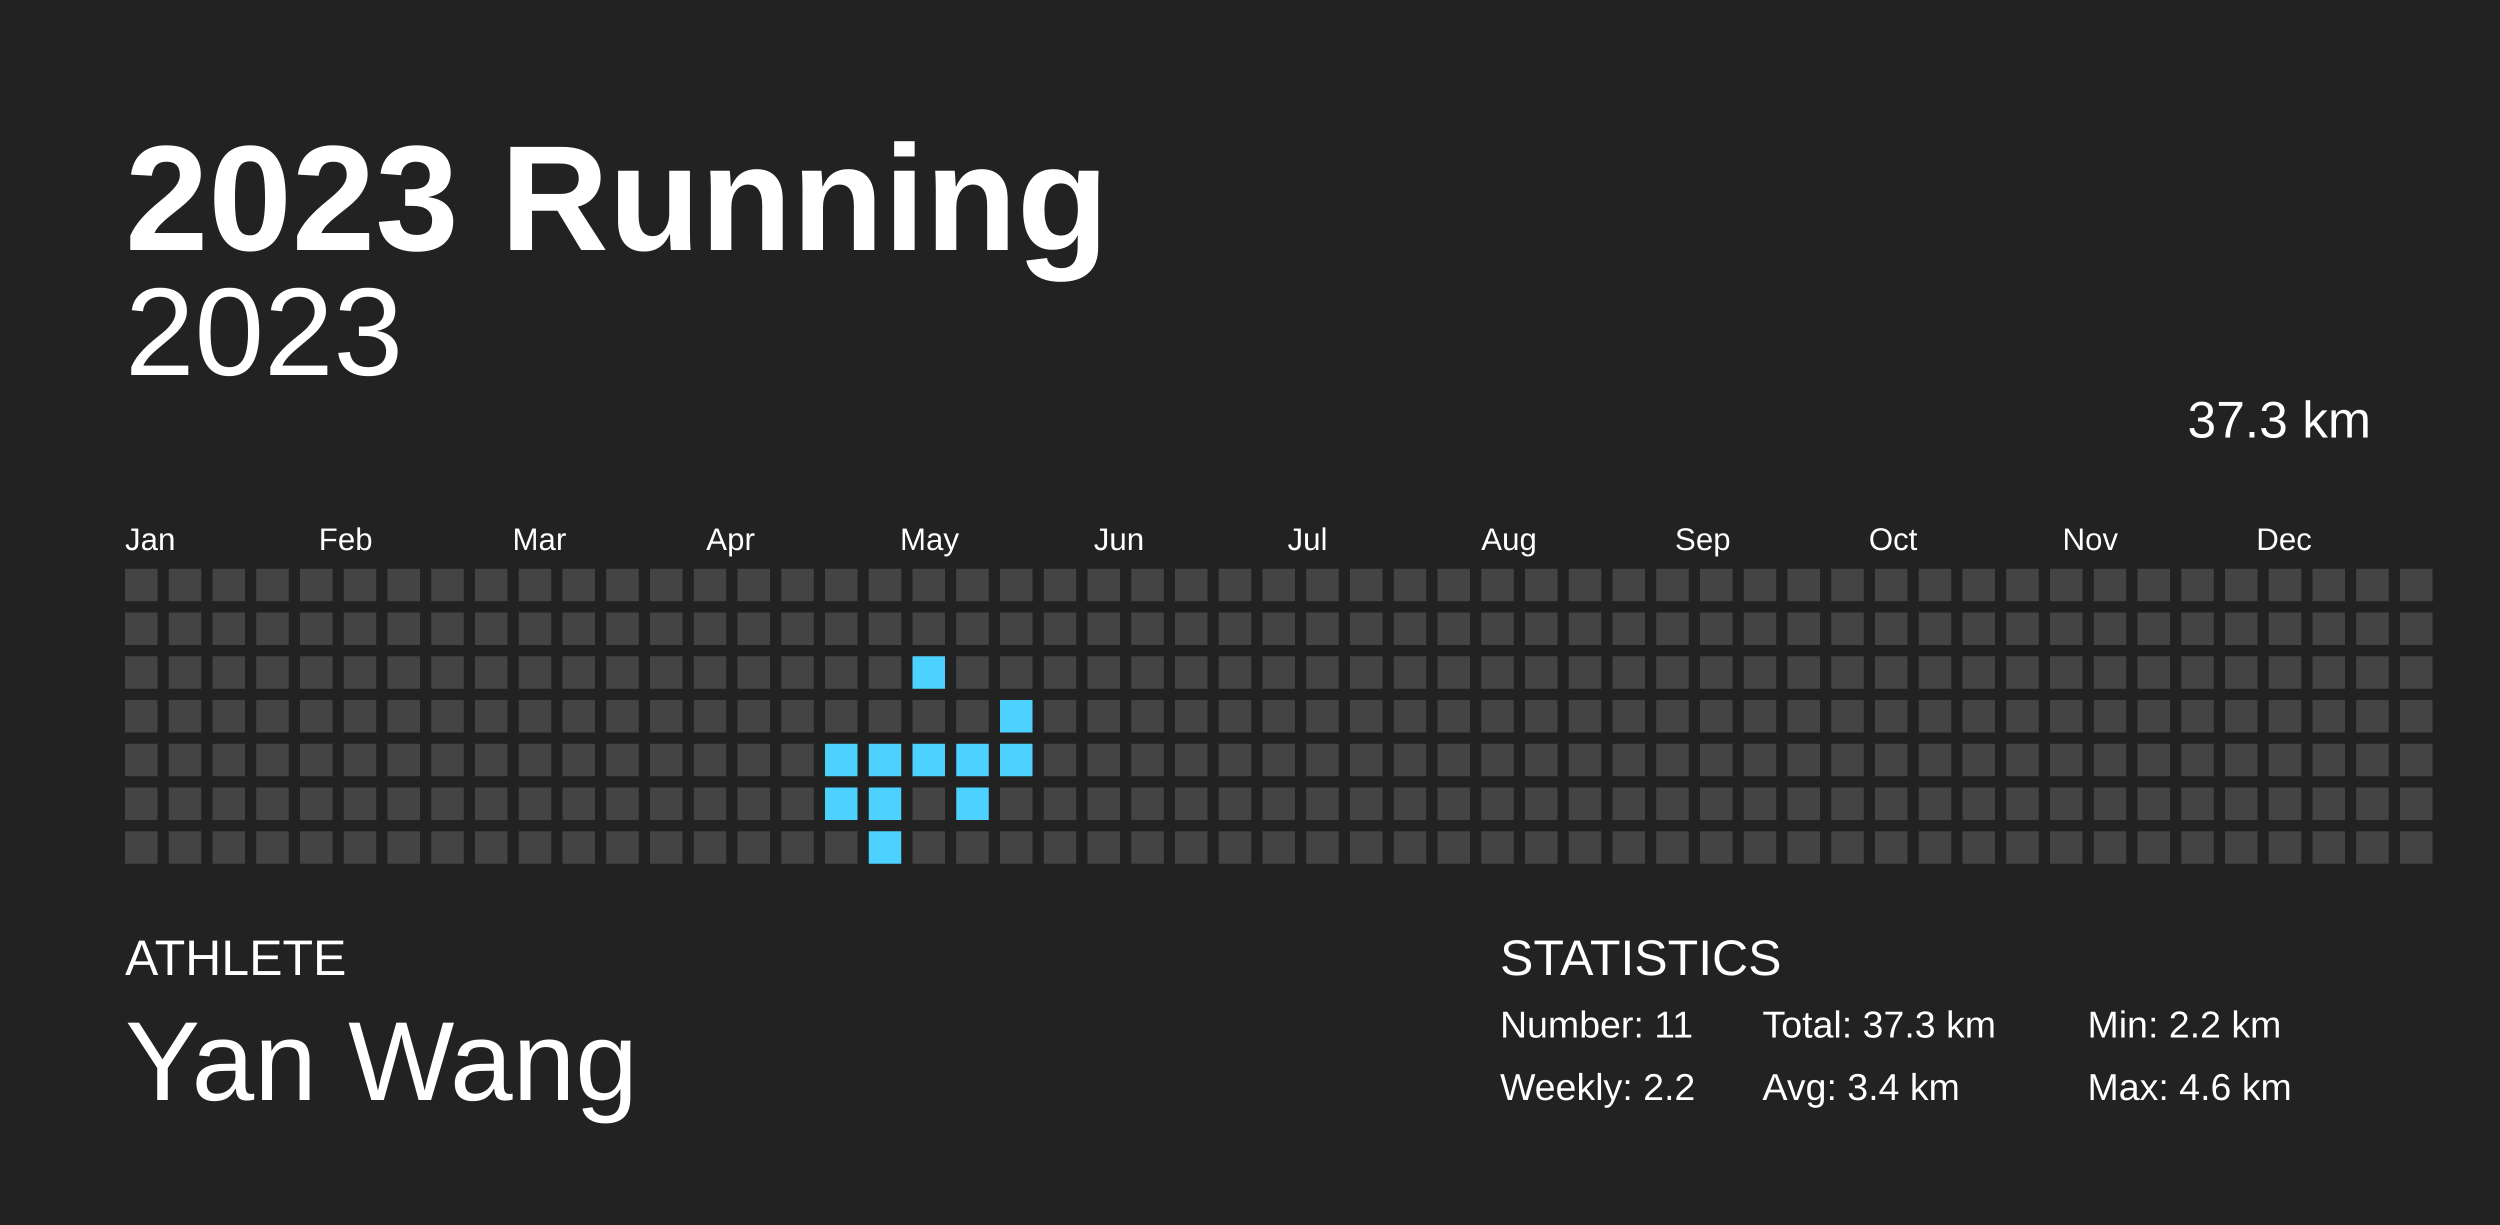
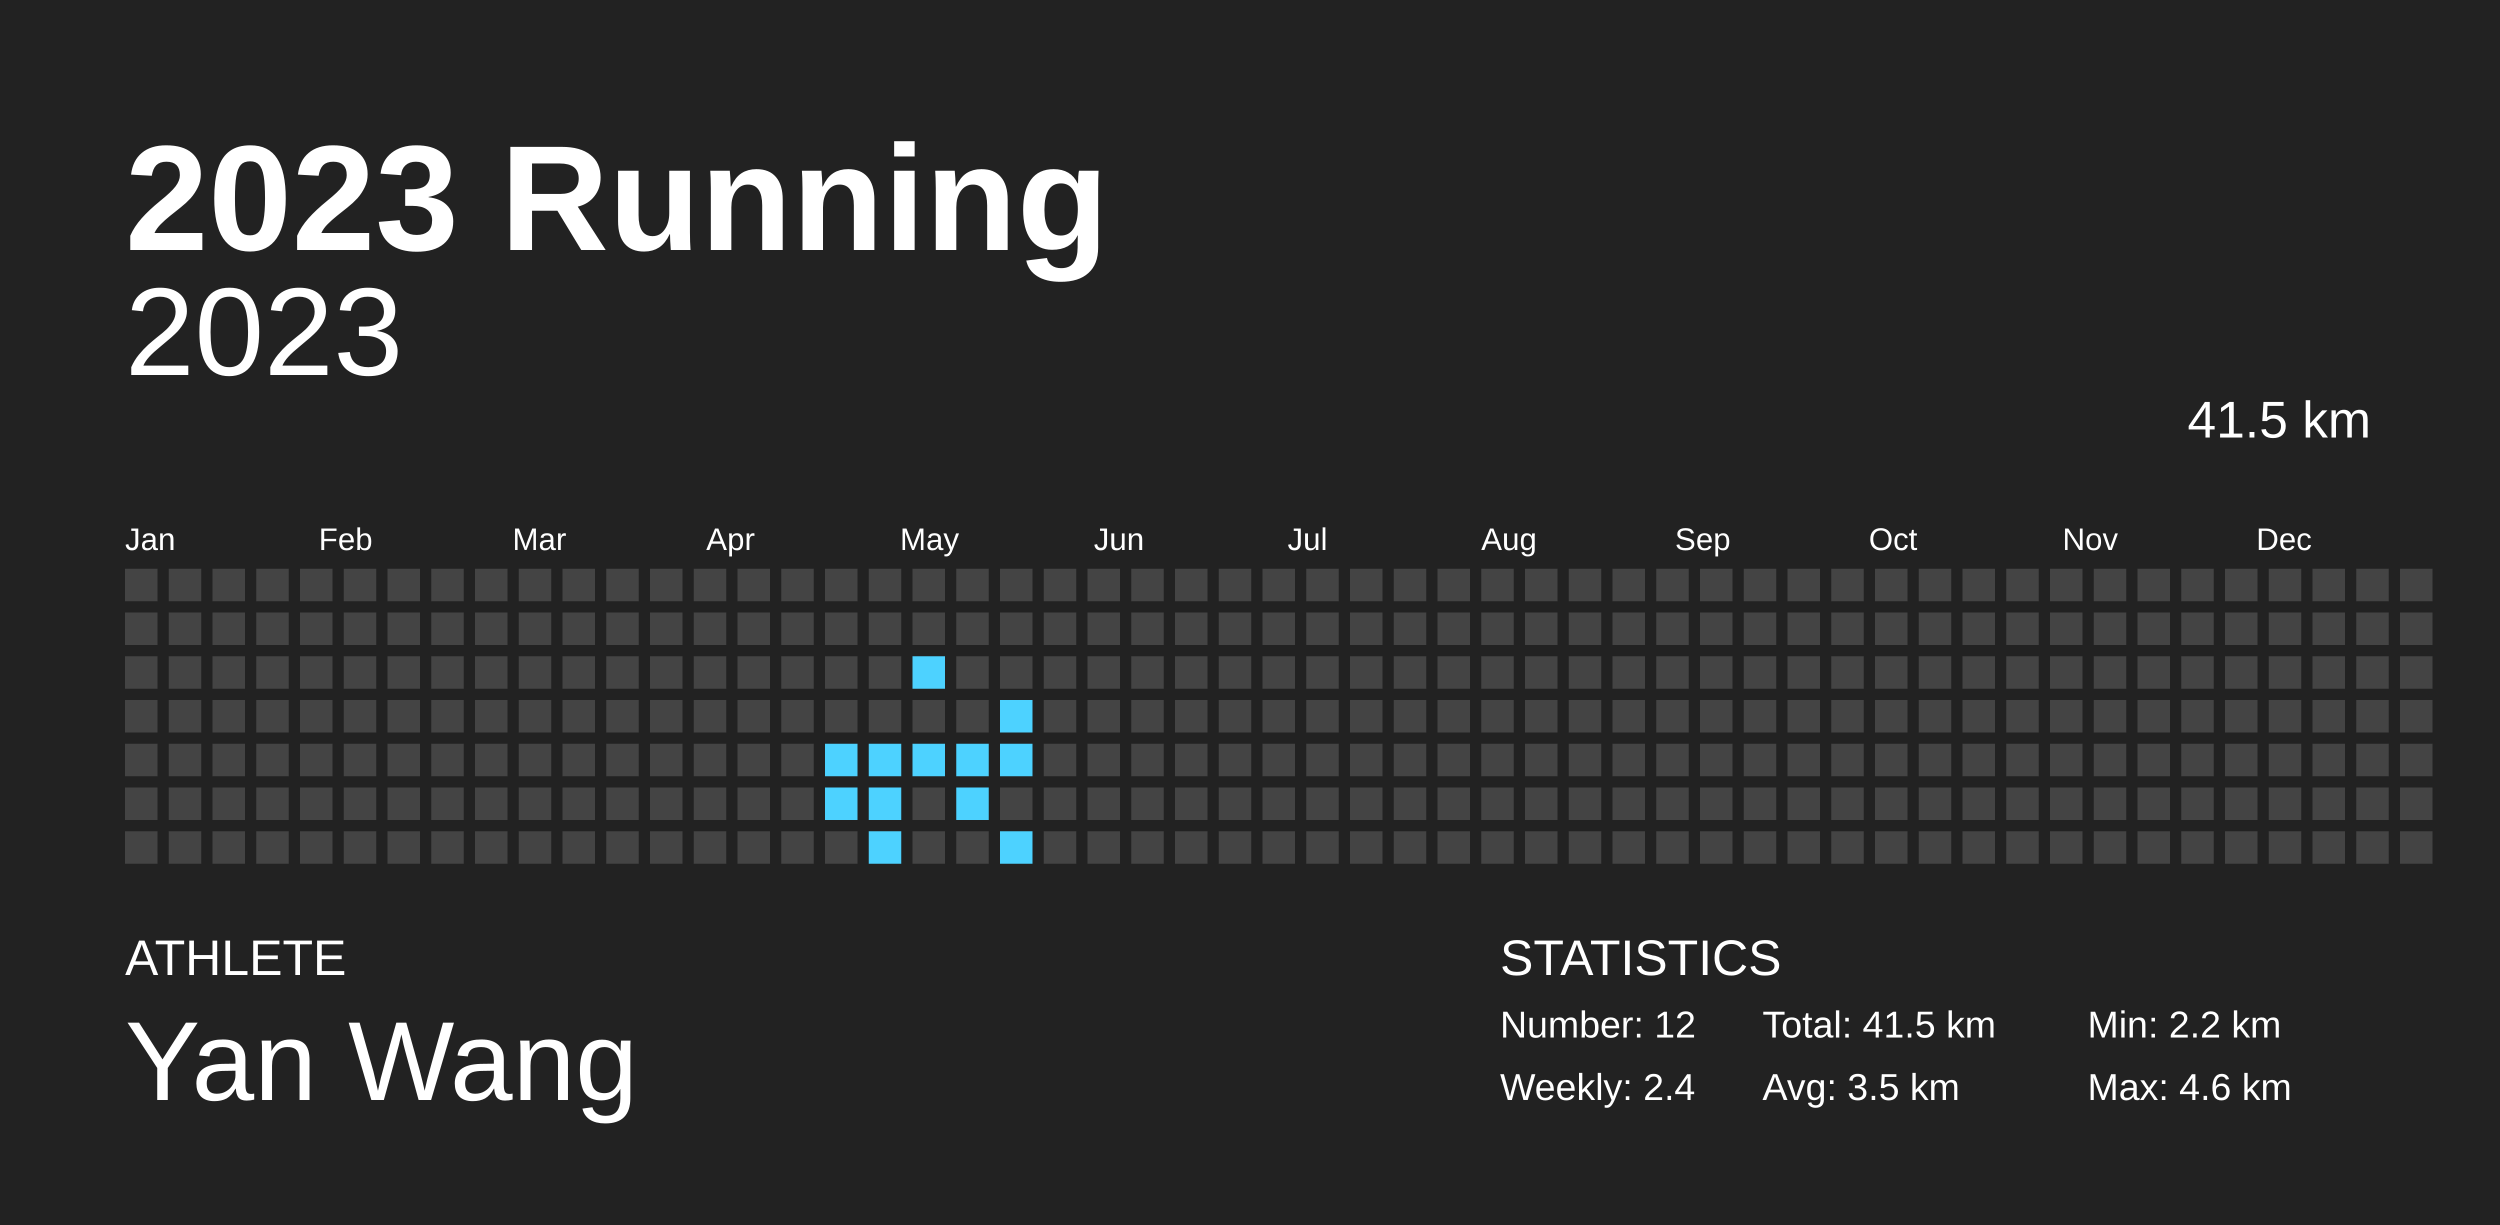
<svg xmlns="http://www.w3.org/2000/svg" baseProfile="full" height="98mm" version="1.1" viewBox="0,0,200,98" width="200mm">
  <defs />
  <rect fill="#222222" height="98" width="200" x="0" y="0" />
  <text fill="#FFFFFF" style="font-size:12px; font-family:Arial; font-weight:bold;" x="10" y="20">2023 Running</text>
  <text fill="#FFFFFF" style="font-size:4px; font-family:Arial" x="10" y="78">ATHLETE</text>
  <text fill="#FFFFFF" style="font-size:9px; font-family:Arial" x="10" y="88">Yan Wang</text>
  <text fill="#FFFFFF" style="font-size:4px; font-family:Arial" x="120" y="78">STATISTICS</text>
-   <text fill="#FFFFFF" style="font-size:3px; font-family:Arial" x="120" y="83">Number: 11</text>
-   <text fill="#FFFFFF" style="font-size:3px; font-family:Arial" x="120" y="88">Weekly: 2.2</text>
-   <text fill="#FFFFFF" style="font-size:3px; font-family:Arial" x="141" y="83">Total: 37.3 km</text>
-   <text fill="#FFFFFF" style="font-size:3px; font-family:Arial" x="141" y="88">Avg: 3.4 km</text>
+   <text fill="#FFFFFF" style="font-size:3px; font-family:Arial" x="120" y="83">Number: 12</text>
+   <text fill="#FFFFFF" style="font-size:3px; font-family:Arial" x="120" y="88">Weekly: 2.4</text>
+   <text fill="#FFFFFF" style="font-size:3px; font-family:Arial" x="141" y="83">Total: 41.5 km</text>
+   <text fill="#FFFFFF" style="font-size:3px; font-family:Arial" x="141" y="88">Avg: 3.5 km</text>
  <text fill="#FFFFFF" style="font-size:3px; font-family:Arial" x="167" y="83">Min: 2.2 km</text>
  <text fill="#FFFFFF" style="font-size:3px; font-family:Arial" x="167" y="88">Max: 4.6 km</text>
  <text alignment-baseline="hanging" fill="#FFFFFF" style="font-size:10.0px; font-family:Arial;" x="10" y="30">2023</text>
-   <text alignment-baseline="hanging" fill="#FFFFFF" style="font-size:4.125px; font-family:Arial;" x="175" y="35">37.3 km</text>
+   <text alignment-baseline="hanging" fill="#FFFFFF" style="font-size:4.125px; font-family:Arial;" x="175" y="35">41.5 km</text>
  <text fill="#FFFFFF" style="font-size:2.5px; font-family:Arial" x="10.0" y="44">Jan</text>
  <text fill="#FFFFFF" style="font-size:2.5px; font-family:Arial" x="25.5" y="44">Feb</text>
  <text fill="#FFFFFF" style="font-size:2.5px; font-family:Arial" x="41.0" y="44">Mar</text>
  <text fill="#FFFFFF" style="font-size:2.5px; font-family:Arial" x="56.5" y="44">Apr</text>
  <text fill="#FFFFFF" style="font-size:2.5px; font-family:Arial" x="72.0" y="44">May</text>
  <text fill="#FFFFFF" style="font-size:2.5px; font-family:Arial" x="87.5" y="44">Jun</text>
  <text fill="#FFFFFF" style="font-size:2.5px; font-family:Arial" x="103.0" y="44">Jul</text>
  <text fill="#FFFFFF" style="font-size:2.5px; font-family:Arial" x="118.5" y="44">Aug</text>
  <text fill="#FFFFFF" style="font-size:2.5px; font-family:Arial" x="134.0" y="44">Sep</text>
  <text fill="#FFFFFF" style="font-size:2.5px; font-family:Arial" x="149.5" y="44">Oct</text>
  <text fill="#FFFFFF" style="font-size:2.5px; font-family:Arial" x="165.0" y="44">Nov</text>
  <text fill="#FFFFFF" style="font-size:2.5px; font-family:Arial" x="180.5" y="44">Dec</text>
  <rect fill="#444444" height="2.6" width="2.6" x="10.0" y="45.5" />
  <rect fill="#444444" height="2.6" width="2.6" x="10.0" y="49.0" />
  <rect fill="#444444" height="2.6" width="2.6" x="10.0" y="52.5" />
  <rect fill="#444444" height="2.6" width="2.6" x="10.0" y="56.0" />
  <rect fill="#444444" height="2.6" width="2.6" x="10.0" y="59.5" />
  <rect fill="#444444" height="2.6" width="2.6" x="10.0" y="63.0" />
  <rect fill="#444444" height="2.6" width="2.6" x="10.0" y="66.5" />
  <rect fill="#444444" height="2.6" width="2.6" x="13.5" y="45.5" />
  <rect fill="#444444" height="2.6" width="2.6" x="13.5" y="49.0" />
  <rect fill="#444444" height="2.6" width="2.6" x="13.5" y="52.5" />
  <rect fill="#444444" height="2.6" width="2.6" x="13.5" y="56.0" />
  <rect fill="#444444" height="2.6" width="2.6" x="13.5" y="59.5" />
  <rect fill="#444444" height="2.6" width="2.6" x="13.5" y="63.0" />
  <rect fill="#444444" height="2.6" width="2.6" x="13.5" y="66.5" />
  <rect fill="#444444" height="2.6" width="2.6" x="17.0" y="45.5" />
  <rect fill="#444444" height="2.6" width="2.6" x="17.0" y="49.0" />
  <rect fill="#444444" height="2.6" width="2.6" x="17.0" y="52.5" />
  <rect fill="#444444" height="2.6" width="2.6" x="17.0" y="56.0" />
  <rect fill="#444444" height="2.6" width="2.6" x="17.0" y="59.5" />
  <rect fill="#444444" height="2.6" width="2.6" x="17.0" y="63.0" />
  <rect fill="#444444" height="2.6" width="2.6" x="17.0" y="66.5" />
  <rect fill="#444444" height="2.6" width="2.6" x="20.5" y="45.5" />
  <rect fill="#444444" height="2.6" width="2.6" x="20.5" y="49.0" />
  <rect fill="#444444" height="2.6" width="2.6" x="20.5" y="52.5" />
  <rect fill="#444444" height="2.6" width="2.6" x="20.5" y="56.0" />
  <rect fill="#444444" height="2.6" width="2.6" x="20.5" y="59.5" />
  <rect fill="#444444" height="2.6" width="2.6" x="20.5" y="63.0" />
  <rect fill="#444444" height="2.6" width="2.6" x="20.5" y="66.5" />
  <rect fill="#444444" height="2.6" width="2.6" x="24.0" y="45.5" />
  <rect fill="#444444" height="2.6" width="2.6" x="24.0" y="49.0" />
  <rect fill="#444444" height="2.6" width="2.6" x="24.0" y="52.5" />
  <rect fill="#444444" height="2.6" width="2.6" x="24.0" y="56.0" />
  <rect fill="#444444" height="2.6" width="2.6" x="24.0" y="59.5" />
  <rect fill="#444444" height="2.6" width="2.6" x="24.0" y="63.0" />
  <rect fill="#444444" height="2.6" width="2.6" x="24.0" y="66.5" />
  <rect fill="#444444" height="2.6" width="2.6" x="27.5" y="45.5" />
  <rect fill="#444444" height="2.6" width="2.6" x="27.5" y="49.0" />
  <rect fill="#444444" height="2.6" width="2.6" x="27.5" y="52.5" />
  <rect fill="#444444" height="2.6" width="2.6" x="27.5" y="56.0" />
  <rect fill="#444444" height="2.6" width="2.6" x="27.5" y="59.5" />
  <rect fill="#444444" height="2.6" width="2.6" x="27.5" y="63.0" />
  <rect fill="#444444" height="2.6" width="2.6" x="27.5" y="66.5" />
  <rect fill="#444444" height="2.6" width="2.6" x="31.0" y="45.5" />
  <rect fill="#444444" height="2.6" width="2.6" x="31.0" y="49.0" />
  <rect fill="#444444" height="2.6" width="2.6" x="31.0" y="52.5" />
  <rect fill="#444444" height="2.6" width="2.6" x="31.0" y="56.0" />
  <rect fill="#444444" height="2.6" width="2.6" x="31.0" y="59.5" />
  <rect fill="#444444" height="2.6" width="2.6" x="31.0" y="63.0" />
  <rect fill="#444444" height="2.6" width="2.6" x="31.0" y="66.5" />
  <rect fill="#444444" height="2.6" width="2.6" x="34.5" y="45.5" />
  <rect fill="#444444" height="2.6" width="2.6" x="34.5" y="49.0" />
  <rect fill="#444444" height="2.6" width="2.6" x="34.5" y="52.5" />
  <rect fill="#444444" height="2.6" width="2.6" x="34.5" y="56.0" />
  <rect fill="#444444" height="2.6" width="2.6" x="34.5" y="59.5" />
  <rect fill="#444444" height="2.6" width="2.6" x="34.5" y="63.0" />
  <rect fill="#444444" height="2.6" width="2.6" x="34.5" y="66.5" />
  <rect fill="#444444" height="2.6" width="2.6" x="38.0" y="45.5" />
  <rect fill="#444444" height="2.6" width="2.6" x="38.0" y="49.0" />
  <rect fill="#444444" height="2.6" width="2.6" x="38.0" y="52.5" />
  <rect fill="#444444" height="2.6" width="2.6" x="38.0" y="56.0" />
  <rect fill="#444444" height="2.6" width="2.6" x="38.0" y="59.5" />
  <rect fill="#444444" height="2.6" width="2.6" x="38.0" y="63.0" />
  <rect fill="#444444" height="2.6" width="2.6" x="38.0" y="66.5" />
  <rect fill="#444444" height="2.6" width="2.6" x="41.5" y="45.5" />
  <rect fill="#444444" height="2.6" width="2.6" x="41.5" y="49.0" />
  <rect fill="#444444" height="2.6" width="2.6" x="41.5" y="52.5" />
  <rect fill="#444444" height="2.6" width="2.6" x="41.5" y="56.0" />
  <rect fill="#444444" height="2.6" width="2.6" x="41.5" y="59.5" />
  <rect fill="#444444" height="2.6" width="2.6" x="41.5" y="63.0" />
  <rect fill="#444444" height="2.6" width="2.6" x="41.5" y="66.5" />
  <rect fill="#444444" height="2.6" width="2.6" x="45.0" y="45.5" />
  <rect fill="#444444" height="2.6" width="2.6" x="45.0" y="49.0" />
  <rect fill="#444444" height="2.6" width="2.6" x="45.0" y="52.5" />
  <rect fill="#444444" height="2.6" width="2.6" x="45.0" y="56.0" />
  <rect fill="#444444" height="2.6" width="2.6" x="45.0" y="59.5" />
  <rect fill="#444444" height="2.6" width="2.6" x="45.0" y="63.0" />
  <rect fill="#444444" height="2.6" width="2.6" x="45.0" y="66.5" />
  <rect fill="#444444" height="2.6" width="2.6" x="48.5" y="45.5" />
  <rect fill="#444444" height="2.6" width="2.6" x="48.5" y="49.0" />
  <rect fill="#444444" height="2.6" width="2.6" x="48.5" y="52.5" />
  <rect fill="#444444" height="2.6" width="2.6" x="48.5" y="56.0" />
  <rect fill="#444444" height="2.6" width="2.6" x="48.5" y="59.5" />
  <rect fill="#444444" height="2.6" width="2.6" x="48.5" y="63.0" />
  <rect fill="#444444" height="2.6" width="2.6" x="48.5" y="66.5" />
  <rect fill="#444444" height="2.6" width="2.6" x="52.0" y="45.5" />
  <rect fill="#444444" height="2.6" width="2.6" x="52.0" y="49.0" />
  <rect fill="#444444" height="2.6" width="2.6" x="52.0" y="52.5" />
  <rect fill="#444444" height="2.6" width="2.6" x="52.0" y="56.0" />
  <rect fill="#444444" height="2.6" width="2.6" x="52.0" y="59.5" />
  <rect fill="#444444" height="2.6" width="2.6" x="52.0" y="63.0" />
  <rect fill="#444444" height="2.6" width="2.6" x="52.0" y="66.5" />
  <rect fill="#444444" height="2.6" width="2.6" x="55.5" y="45.5" />
  <rect fill="#444444" height="2.6" width="2.6" x="55.5" y="49.0" />
  <rect fill="#444444" height="2.6" width="2.6" x="55.5" y="52.5" />
  <rect fill="#444444" height="2.6" width="2.6" x="55.5" y="56.0" />
  <rect fill="#444444" height="2.6" width="2.6" x="55.5" y="59.5" />
  <rect fill="#444444" height="2.6" width="2.6" x="55.5" y="63.0" />
  <rect fill="#444444" height="2.6" width="2.6" x="55.5" y="66.5" />
  <rect fill="#444444" height="2.6" width="2.6" x="59.0" y="45.5" />
  <rect fill="#444444" height="2.6" width="2.6" x="59.0" y="49.0" />
  <rect fill="#444444" height="2.6" width="2.6" x="59.0" y="52.5" />
  <rect fill="#444444" height="2.6" width="2.6" x="59.0" y="56.0" />
  <rect fill="#444444" height="2.6" width="2.6" x="59.0" y="59.5" />
  <rect fill="#444444" height="2.6" width="2.6" x="59.0" y="63.0" />
  <rect fill="#444444" height="2.6" width="2.6" x="59.0" y="66.5" />
  <rect fill="#444444" height="2.6" width="2.6" x="62.5" y="45.5" />
  <rect fill="#444444" height="2.6" width="2.6" x="62.5" y="49.0" />
  <rect fill="#444444" height="2.6" width="2.6" x="62.5" y="52.5" />
  <rect fill="#444444" height="2.6" width="2.6" x="62.5" y="56.0" />
  <rect fill="#444444" height="2.6" width="2.6" x="62.5" y="59.5" />
  <rect fill="#444444" height="2.6" width="2.6" x="62.5" y="63.0" />
  <rect fill="#444444" height="2.6" width="2.6" x="62.5" y="66.5" />
  <rect fill="#444444" height="2.6" width="2.6" x="66.0" y="45.5" />
  <rect fill="#444444" height="2.6" width="2.6" x="66.0" y="49.0" />
  <rect fill="#444444" height="2.6" width="2.6" x="66.0" y="52.5" />
  <rect fill="#444444" height="2.6" width="2.6" x="66.0" y="56.0" />
  <rect fill="#4dd2ff" height="2.6" width="2.6" x="66.0" y="59.5" />
  <rect fill="#4dd2ff" height="2.6" width="2.6" x="66.0" y="63.0" />
  <rect fill="#444444" height="2.6" width="2.6" x="66.0" y="66.5" />
  <rect fill="#444444" height="2.6" width="2.6" x="69.5" y="45.5" />
  <rect fill="#444444" height="2.6" width="2.6" x="69.5" y="49.0" />
  <rect fill="#444444" height="2.6" width="2.6" x="69.5" y="52.5" />
  <rect fill="#444444" height="2.6" width="2.6" x="69.5" y="56.0" />
  <rect fill="#4dd2ff" height="2.6" width="2.6" x="69.5" y="59.5" />
  <rect fill="#4dd2ff" height="2.6" width="2.6" x="69.5" y="63.0" />
  <rect fill="#4dd2ff" height="2.6" width="2.6" x="69.5" y="66.5" />
  <rect fill="#444444" height="2.6" width="2.6" x="73.0" y="45.5" />
  <rect fill="#444444" height="2.6" width="2.6" x="73.0" y="49.0" />
  <rect fill="#4dd2ff" height="2.6" width="2.6" x="73.0" y="52.5" />
  <rect fill="#444444" height="2.6" width="2.6" x="73.0" y="56.0" />
  <rect fill="#4dd2ff" height="2.6" width="2.6" x="73.0" y="59.5" />
  <rect fill="#444444" height="2.6" width="2.6" x="73.0" y="63.0" />
  <rect fill="#444444" height="2.6" width="2.6" x="73.0" y="66.5" />
  <rect fill="#444444" height="2.6" width="2.6" x="76.5" y="45.5" />
  <rect fill="#444444" height="2.6" width="2.6" x="76.5" y="49.0" />
  <rect fill="#444444" height="2.6" width="2.6" x="76.5" y="52.5" />
  <rect fill="#444444" height="2.6" width="2.6" x="76.5" y="56.0" />
  <rect fill="#4dd2ff" height="2.6" width="2.6" x="76.5" y="59.5" />
  <rect fill="#4dd2ff" height="2.6" width="2.6" x="76.5" y="63.0" />
  <rect fill="#444444" height="2.6" width="2.6" x="76.5" y="66.5" />
  <rect fill="#444444" height="2.6" width="2.6" x="80.0" y="45.5" />
  <rect fill="#444444" height="2.6" width="2.6" x="80.0" y="49.0" />
  <rect fill="#444444" height="2.6" width="2.6" x="80.0" y="52.5" />
  <rect fill="#4dd2ff" height="2.6" width="2.6" x="80.0" y="56.0" />
  <rect fill="#4dd2ff" height="2.6" width="2.6" x="80.0" y="59.5" />
  <rect fill="#444444" height="2.6" width="2.6" x="80.0" y="63.0" />
-   <rect fill="#444444" height="2.6" width="2.6" x="80.0" y="66.5" />
+   <rect fill="#4dd2ff" height="2.6" width="2.6" x="80.0" y="66.5" />
  <rect fill="#444444" height="2.6" width="2.6" x="83.5" y="45.5" />
  <rect fill="#444444" height="2.6" width="2.6" x="83.5" y="49.0" />
  <rect fill="#444444" height="2.6" width="2.6" x="83.5" y="52.5" />
  <rect fill="#444444" height="2.6" width="2.6" x="83.5" y="56.0" />
  <rect fill="#444444" height="2.6" width="2.6" x="83.5" y="59.5" />
  <rect fill="#444444" height="2.6" width="2.6" x="83.5" y="63.0" />
  <rect fill="#444444" height="2.6" width="2.6" x="83.5" y="66.5" />
  <rect fill="#444444" height="2.6" width="2.6" x="87.0" y="45.5" />
  <rect fill="#444444" height="2.6" width="2.6" x="87.0" y="49.0" />
  <rect fill="#444444" height="2.6" width="2.6" x="87.0" y="52.5" />
  <rect fill="#444444" height="2.6" width="2.6" x="87.0" y="56.0" />
  <rect fill="#444444" height="2.6" width="2.6" x="87.0" y="59.5" />
  <rect fill="#444444" height="2.6" width="2.6" x="87.0" y="63.0" />
  <rect fill="#444444" height="2.6" width="2.6" x="87.0" y="66.5" />
  <rect fill="#444444" height="2.6" width="2.6" x="90.5" y="45.5" />
  <rect fill="#444444" height="2.6" width="2.6" x="90.5" y="49.0" />
  <rect fill="#444444" height="2.6" width="2.6" x="90.5" y="52.5" />
  <rect fill="#444444" height="2.6" width="2.6" x="90.5" y="56.0" />
  <rect fill="#444444" height="2.6" width="2.6" x="90.5" y="59.5" />
  <rect fill="#444444" height="2.6" width="2.6" x="90.5" y="63.0" />
  <rect fill="#444444" height="2.6" width="2.6" x="90.5" y="66.5" />
  <rect fill="#444444" height="2.6" width="2.6" x="94.0" y="45.5" />
  <rect fill="#444444" height="2.6" width="2.6" x="94.0" y="49.0" />
  <rect fill="#444444" height="2.6" width="2.6" x="94.0" y="52.5" />
  <rect fill="#444444" height="2.6" width="2.6" x="94.0" y="56.0" />
  <rect fill="#444444" height="2.6" width="2.6" x="94.0" y="59.5" />
  <rect fill="#444444" height="2.6" width="2.6" x="94.0" y="63.0" />
  <rect fill="#444444" height="2.6" width="2.6" x="94.0" y="66.5" />
  <rect fill="#444444" height="2.6" width="2.6" x="97.5" y="45.5" />
  <rect fill="#444444" height="2.6" width="2.6" x="97.5" y="49.0" />
  <rect fill="#444444" height="2.6" width="2.6" x="97.5" y="52.5" />
  <rect fill="#444444" height="2.6" width="2.6" x="97.5" y="56.0" />
  <rect fill="#444444" height="2.6" width="2.6" x="97.5" y="59.5" />
  <rect fill="#444444" height="2.6" width="2.6" x="97.5" y="63.0" />
  <rect fill="#444444" height="2.6" width="2.6" x="97.5" y="66.5" />
  <rect fill="#444444" height="2.6" width="2.6" x="101.0" y="45.5" />
  <rect fill="#444444" height="2.6" width="2.6" x="101.0" y="49.0" />
  <rect fill="#444444" height="2.6" width="2.6" x="101.0" y="52.5" />
  <rect fill="#444444" height="2.6" width="2.6" x="101.0" y="56.0" />
  <rect fill="#444444" height="2.6" width="2.6" x="101.0" y="59.5" />
  <rect fill="#444444" height="2.6" width="2.6" x="101.0" y="63.0" />
  <rect fill="#444444" height="2.6" width="2.6" x="101.0" y="66.5" />
  <rect fill="#444444" height="2.6" width="2.6" x="104.5" y="45.5" />
  <rect fill="#444444" height="2.6" width="2.6" x="104.5" y="49.0" />
  <rect fill="#444444" height="2.6" width="2.6" x="104.5" y="52.5" />
  <rect fill="#444444" height="2.6" width="2.6" x="104.5" y="56.0" />
  <rect fill="#444444" height="2.6" width="2.6" x="104.5" y="59.5" />
  <rect fill="#444444" height="2.6" width="2.6" x="104.5" y="63.0" />
  <rect fill="#444444" height="2.6" width="2.6" x="104.5" y="66.5" />
  <rect fill="#444444" height="2.6" width="2.6" x="108.0" y="45.5" />
  <rect fill="#444444" height="2.6" width="2.6" x="108.0" y="49.0" />
  <rect fill="#444444" height="2.6" width="2.6" x="108.0" y="52.5" />
  <rect fill="#444444" height="2.6" width="2.6" x="108.0" y="56.0" />
  <rect fill="#444444" height="2.6" width="2.6" x="108.0" y="59.5" />
  <rect fill="#444444" height="2.6" width="2.6" x="108.0" y="63.0" />
  <rect fill="#444444" height="2.6" width="2.6" x="108.0" y="66.5" />
  <rect fill="#444444" height="2.6" width="2.6" x="111.5" y="45.5" />
  <rect fill="#444444" height="2.6" width="2.6" x="111.5" y="49.0" />
  <rect fill="#444444" height="2.6" width="2.6" x="111.5" y="52.5" />
  <rect fill="#444444" height="2.6" width="2.6" x="111.5" y="56.0" />
  <rect fill="#444444" height="2.6" width="2.6" x="111.5" y="59.5" />
  <rect fill="#444444" height="2.6" width="2.6" x="111.5" y="63.0" />
  <rect fill="#444444" height="2.6" width="2.6" x="111.5" y="66.5" />
  <rect fill="#444444" height="2.6" width="2.6" x="115.0" y="45.5" />
  <rect fill="#444444" height="2.6" width="2.6" x="115.0" y="49.0" />
  <rect fill="#444444" height="2.6" width="2.6" x="115.0" y="52.5" />
  <rect fill="#444444" height="2.6" width="2.6" x="115.0" y="56.0" />
  <rect fill="#444444" height="2.6" width="2.6" x="115.0" y="59.5" />
  <rect fill="#444444" height="2.6" width="2.6" x="115.0" y="63.0" />
  <rect fill="#444444" height="2.6" width="2.6" x="115.0" y="66.5" />
  <rect fill="#444444" height="2.6" width="2.6" x="118.5" y="45.5" />
  <rect fill="#444444" height="2.6" width="2.6" x="118.5" y="49.0" />
  <rect fill="#444444" height="2.6" width="2.6" x="118.5" y="52.5" />
  <rect fill="#444444" height="2.6" width="2.6" x="118.5" y="56.0" />
  <rect fill="#444444" height="2.6" width="2.6" x="118.5" y="59.5" />
  <rect fill="#444444" height="2.6" width="2.6" x="118.5" y="63.0" />
  <rect fill="#444444" height="2.6" width="2.6" x="118.5" y="66.5" />
  <rect fill="#444444" height="2.6" width="2.6" x="122.0" y="45.5" />
  <rect fill="#444444" height="2.6" width="2.6" x="122.0" y="49.0" />
  <rect fill="#444444" height="2.6" width="2.6" x="122.0" y="52.5" />
  <rect fill="#444444" height="2.6" width="2.6" x="122.0" y="56.0" />
  <rect fill="#444444" height="2.6" width="2.6" x="122.0" y="59.5" />
  <rect fill="#444444" height="2.6" width="2.6" x="122.0" y="63.0" />
  <rect fill="#444444" height="2.6" width="2.6" x="122.0" y="66.5" />
  <rect fill="#444444" height="2.6" width="2.6" x="125.5" y="45.5" />
  <rect fill="#444444" height="2.6" width="2.6" x="125.5" y="49.0" />
  <rect fill="#444444" height="2.6" width="2.6" x="125.5" y="52.5" />
  <rect fill="#444444" height="2.6" width="2.6" x="125.5" y="56.0" />
  <rect fill="#444444" height="2.6" width="2.6" x="125.5" y="59.5" />
  <rect fill="#444444" height="2.6" width="2.6" x="125.5" y="63.0" />
  <rect fill="#444444" height="2.6" width="2.6" x="125.5" y="66.5" />
  <rect fill="#444444" height="2.6" width="2.6" x="129.0" y="45.5" />
  <rect fill="#444444" height="2.6" width="2.6" x="129.0" y="49.0" />
  <rect fill="#444444" height="2.6" width="2.6" x="129.0" y="52.5" />
  <rect fill="#444444" height="2.6" width="2.6" x="129.0" y="56.0" />
  <rect fill="#444444" height="2.6" width="2.6" x="129.0" y="59.5" />
  <rect fill="#444444" height="2.6" width="2.6" x="129.0" y="63.0" />
  <rect fill="#444444" height="2.6" width="2.6" x="129.0" y="66.5" />
  <rect fill="#444444" height="2.6" width="2.6" x="132.5" y="45.5" />
  <rect fill="#444444" height="2.6" width="2.6" x="132.5" y="49.0" />
  <rect fill="#444444" height="2.6" width="2.6" x="132.5" y="52.5" />
  <rect fill="#444444" height="2.6" width="2.6" x="132.5" y="56.0" />
  <rect fill="#444444" height="2.6" width="2.6" x="132.5" y="59.5" />
  <rect fill="#444444" height="2.6" width="2.6" x="132.5" y="63.0" />
  <rect fill="#444444" height="2.6" width="2.6" x="132.5" y="66.5" />
  <rect fill="#444444" height="2.6" width="2.6" x="136.0" y="45.5" />
  <rect fill="#444444" height="2.6" width="2.6" x="136.0" y="49.0" />
  <rect fill="#444444" height="2.6" width="2.6" x="136.0" y="52.5" />
  <rect fill="#444444" height="2.6" width="2.6" x="136.0" y="56.0" />
  <rect fill="#444444" height="2.6" width="2.6" x="136.0" y="59.5" />
  <rect fill="#444444" height="2.6" width="2.6" x="136.0" y="63.0" />
  <rect fill="#444444" height="2.6" width="2.6" x="136.0" y="66.5" />
  <rect fill="#444444" height="2.6" width="2.6" x="139.5" y="45.5" />
  <rect fill="#444444" height="2.6" width="2.6" x="139.5" y="49.0" />
  <rect fill="#444444" height="2.6" width="2.6" x="139.5" y="52.5" />
  <rect fill="#444444" height="2.6" width="2.6" x="139.5" y="56.0" />
  <rect fill="#444444" height="2.6" width="2.6" x="139.5" y="59.5" />
  <rect fill="#444444" height="2.6" width="2.6" x="139.5" y="63.0" />
  <rect fill="#444444" height="2.6" width="2.6" x="139.5" y="66.5" />
  <rect fill="#444444" height="2.6" width="2.6" x="143.0" y="45.5" />
  <rect fill="#444444" height="2.6" width="2.6" x="143.0" y="49.0" />
  <rect fill="#444444" height="2.6" width="2.6" x="143.0" y="52.5" />
  <rect fill="#444444" height="2.6" width="2.6" x="143.0" y="56.0" />
  <rect fill="#444444" height="2.6" width="2.6" x="143.0" y="59.5" />
  <rect fill="#444444" height="2.6" width="2.6" x="143.0" y="63.0" />
  <rect fill="#444444" height="2.6" width="2.6" x="143.0" y="66.5" />
  <rect fill="#444444" height="2.6" width="2.6" x="146.5" y="45.5" />
  <rect fill="#444444" height="2.6" width="2.6" x="146.5" y="49.0" />
  <rect fill="#444444" height="2.6" width="2.6" x="146.5" y="52.5" />
  <rect fill="#444444" height="2.6" width="2.6" x="146.5" y="56.0" />
  <rect fill="#444444" height="2.6" width="2.6" x="146.5" y="59.5" />
  <rect fill="#444444" height="2.6" width="2.6" x="146.5" y="63.0" />
  <rect fill="#444444" height="2.6" width="2.6" x="146.5" y="66.5" />
  <rect fill="#444444" height="2.6" width="2.6" x="150.0" y="45.5" />
  <rect fill="#444444" height="2.6" width="2.6" x="150.0" y="49.0" />
  <rect fill="#444444" height="2.6" width="2.6" x="150.0" y="52.5" />
  <rect fill="#444444" height="2.6" width="2.6" x="150.0" y="56.0" />
  <rect fill="#444444" height="2.6" width="2.6" x="150.0" y="59.5" />
  <rect fill="#444444" height="2.6" width="2.6" x="150.0" y="63.0" />
  <rect fill="#444444" height="2.6" width="2.6" x="150.0" y="66.5" />
  <rect fill="#444444" height="2.6" width="2.6" x="153.5" y="45.5" />
  <rect fill="#444444" height="2.6" width="2.6" x="153.5" y="49.0" />
  <rect fill="#444444" height="2.6" width="2.6" x="153.5" y="52.5" />
  <rect fill="#444444" height="2.6" width="2.6" x="153.5" y="56.0" />
  <rect fill="#444444" height="2.6" width="2.6" x="153.5" y="59.5" />
  <rect fill="#444444" height="2.6" width="2.6" x="153.5" y="63.0" />
  <rect fill="#444444" height="2.6" width="2.6" x="153.5" y="66.5" />
  <rect fill="#444444" height="2.6" width="2.6" x="157.0" y="45.5" />
  <rect fill="#444444" height="2.6" width="2.6" x="157.0" y="49.0" />
  <rect fill="#444444" height="2.6" width="2.6" x="157.0" y="52.5" />
  <rect fill="#444444" height="2.6" width="2.6" x="157.0" y="56.0" />
  <rect fill="#444444" height="2.6" width="2.6" x="157.0" y="59.5" />
  <rect fill="#444444" height="2.6" width="2.6" x="157.0" y="63.0" />
  <rect fill="#444444" height="2.6" width="2.6" x="157.0" y="66.5" />
  <rect fill="#444444" height="2.6" width="2.6" x="160.5" y="45.5" />
  <rect fill="#444444" height="2.6" width="2.6" x="160.5" y="49.0" />
  <rect fill="#444444" height="2.6" width="2.6" x="160.5" y="52.5" />
  <rect fill="#444444" height="2.6" width="2.6" x="160.5" y="56.0" />
  <rect fill="#444444" height="2.6" width="2.6" x="160.5" y="59.5" />
  <rect fill="#444444" height="2.6" width="2.6" x="160.5" y="63.0" />
  <rect fill="#444444" height="2.6" width="2.6" x="160.5" y="66.5" />
  <rect fill="#444444" height="2.6" width="2.6" x="164.0" y="45.5" />
  <rect fill="#444444" height="2.6" width="2.6" x="164.0" y="49.0" />
  <rect fill="#444444" height="2.6" width="2.6" x="164.0" y="52.5" />
  <rect fill="#444444" height="2.6" width="2.6" x="164.0" y="56.0" />
  <rect fill="#444444" height="2.6" width="2.6" x="164.0" y="59.5" />
  <rect fill="#444444" height="2.6" width="2.6" x="164.0" y="63.0" />
  <rect fill="#444444" height="2.6" width="2.6" x="164.0" y="66.5" />
  <rect fill="#444444" height="2.6" width="2.6" x="167.5" y="45.5" />
  <rect fill="#444444" height="2.6" width="2.6" x="167.5" y="49.0" />
  <rect fill="#444444" height="2.6" width="2.6" x="167.5" y="52.5" />
  <rect fill="#444444" height="2.6" width="2.6" x="167.5" y="56.0" />
  <rect fill="#444444" height="2.6" width="2.6" x="167.5" y="59.5" />
  <rect fill="#444444" height="2.6" width="2.6" x="167.5" y="63.0" />
  <rect fill="#444444" height="2.6" width="2.6" x="167.5" y="66.5" />
  <rect fill="#444444" height="2.6" width="2.6" x="171.0" y="45.5" />
  <rect fill="#444444" height="2.6" width="2.6" x="171.0" y="49.0" />
  <rect fill="#444444" height="2.6" width="2.6" x="171.0" y="52.5" />
  <rect fill="#444444" height="2.6" width="2.6" x="171.0" y="56.0" />
  <rect fill="#444444" height="2.6" width="2.6" x="171.0" y="59.5" />
  <rect fill="#444444" height="2.6" width="2.6" x="171.0" y="63.0" />
  <rect fill="#444444" height="2.6" width="2.6" x="171.0" y="66.5" />
  <rect fill="#444444" height="2.6" width="2.6" x="174.5" y="45.5" />
  <rect fill="#444444" height="2.6" width="2.6" x="174.5" y="49.0" />
  <rect fill="#444444" height="2.6" width="2.6" x="174.5" y="52.5" />
  <rect fill="#444444" height="2.6" width="2.6" x="174.5" y="56.0" />
  <rect fill="#444444" height="2.6" width="2.6" x="174.5" y="59.5" />
  <rect fill="#444444" height="2.6" width="2.6" x="174.5" y="63.0" />
  <rect fill="#444444" height="2.6" width="2.6" x="174.5" y="66.5" />
  <rect fill="#444444" height="2.6" width="2.6" x="178.0" y="45.5" />
  <rect fill="#444444" height="2.6" width="2.6" x="178.0" y="49.0" />
  <rect fill="#444444" height="2.6" width="2.6" x="178.0" y="52.5" />
  <rect fill="#444444" height="2.6" width="2.6" x="178.0" y="56.0" />
  <rect fill="#444444" height="2.6" width="2.6" x="178.0" y="59.5" />
  <rect fill="#444444" height="2.6" width="2.6" x="178.0" y="63.0" />
  <rect fill="#444444" height="2.6" width="2.6" x="178.0" y="66.5" />
  <rect fill="#444444" height="2.6" width="2.6" x="181.5" y="45.5" />
  <rect fill="#444444" height="2.6" width="2.6" x="181.5" y="49.0" />
  <rect fill="#444444" height="2.6" width="2.6" x="181.5" y="52.5" />
  <rect fill="#444444" height="2.6" width="2.6" x="181.5" y="56.0" />
  <rect fill="#444444" height="2.6" width="2.6" x="181.5" y="59.5" />
  <rect fill="#444444" height="2.6" width="2.6" x="181.5" y="63.0" />
  <rect fill="#444444" height="2.6" width="2.6" x="181.5" y="66.5" />
  <rect fill="#444444" height="2.6" width="2.6" x="185.0" y="45.5" />
  <rect fill="#444444" height="2.6" width="2.6" x="185.0" y="49.0" />
  <rect fill="#444444" height="2.6" width="2.6" x="185.0" y="52.5" />
  <rect fill="#444444" height="2.6" width="2.6" x="185.0" y="56.0" />
  <rect fill="#444444" height="2.6" width="2.6" x="185.0" y="59.5" />
  <rect fill="#444444" height="2.6" width="2.6" x="185.0" y="63.0" />
  <rect fill="#444444" height="2.6" width="2.6" x="185.0" y="66.5" />
  <rect fill="#444444" height="2.6" width="2.6" x="188.5" y="45.5" />
  <rect fill="#444444" height="2.6" width="2.6" x="188.5" y="49.0" />
  <rect fill="#444444" height="2.6" width="2.6" x="188.5" y="52.5" />
  <rect fill="#444444" height="2.6" width="2.6" x="188.5" y="56.0" />
  <rect fill="#444444" height="2.6" width="2.6" x="188.5" y="59.5" />
  <rect fill="#444444" height="2.6" width="2.6" x="188.5" y="63.0" />
  <rect fill="#444444" height="2.6" width="2.6" x="188.5" y="66.5" />
  <rect fill="#444444" height="2.6" width="2.6" x="192.0" y="45.5" />
  <rect fill="#444444" height="2.6" width="2.6" x="192.0" y="49.0" />
  <rect fill="#444444" height="2.6" width="2.6" x="192.0" y="52.5" />
  <rect fill="#444444" height="2.6" width="2.6" x="192.0" y="56.0" />
  <rect fill="#444444" height="2.6" width="2.6" x="192.0" y="59.5" />
  <rect fill="#444444" height="2.6" width="2.6" x="192.0" y="63.0" />
  <rect fill="#444444" height="2.6" width="2.6" x="192.0" y="66.5" />
</svg>
